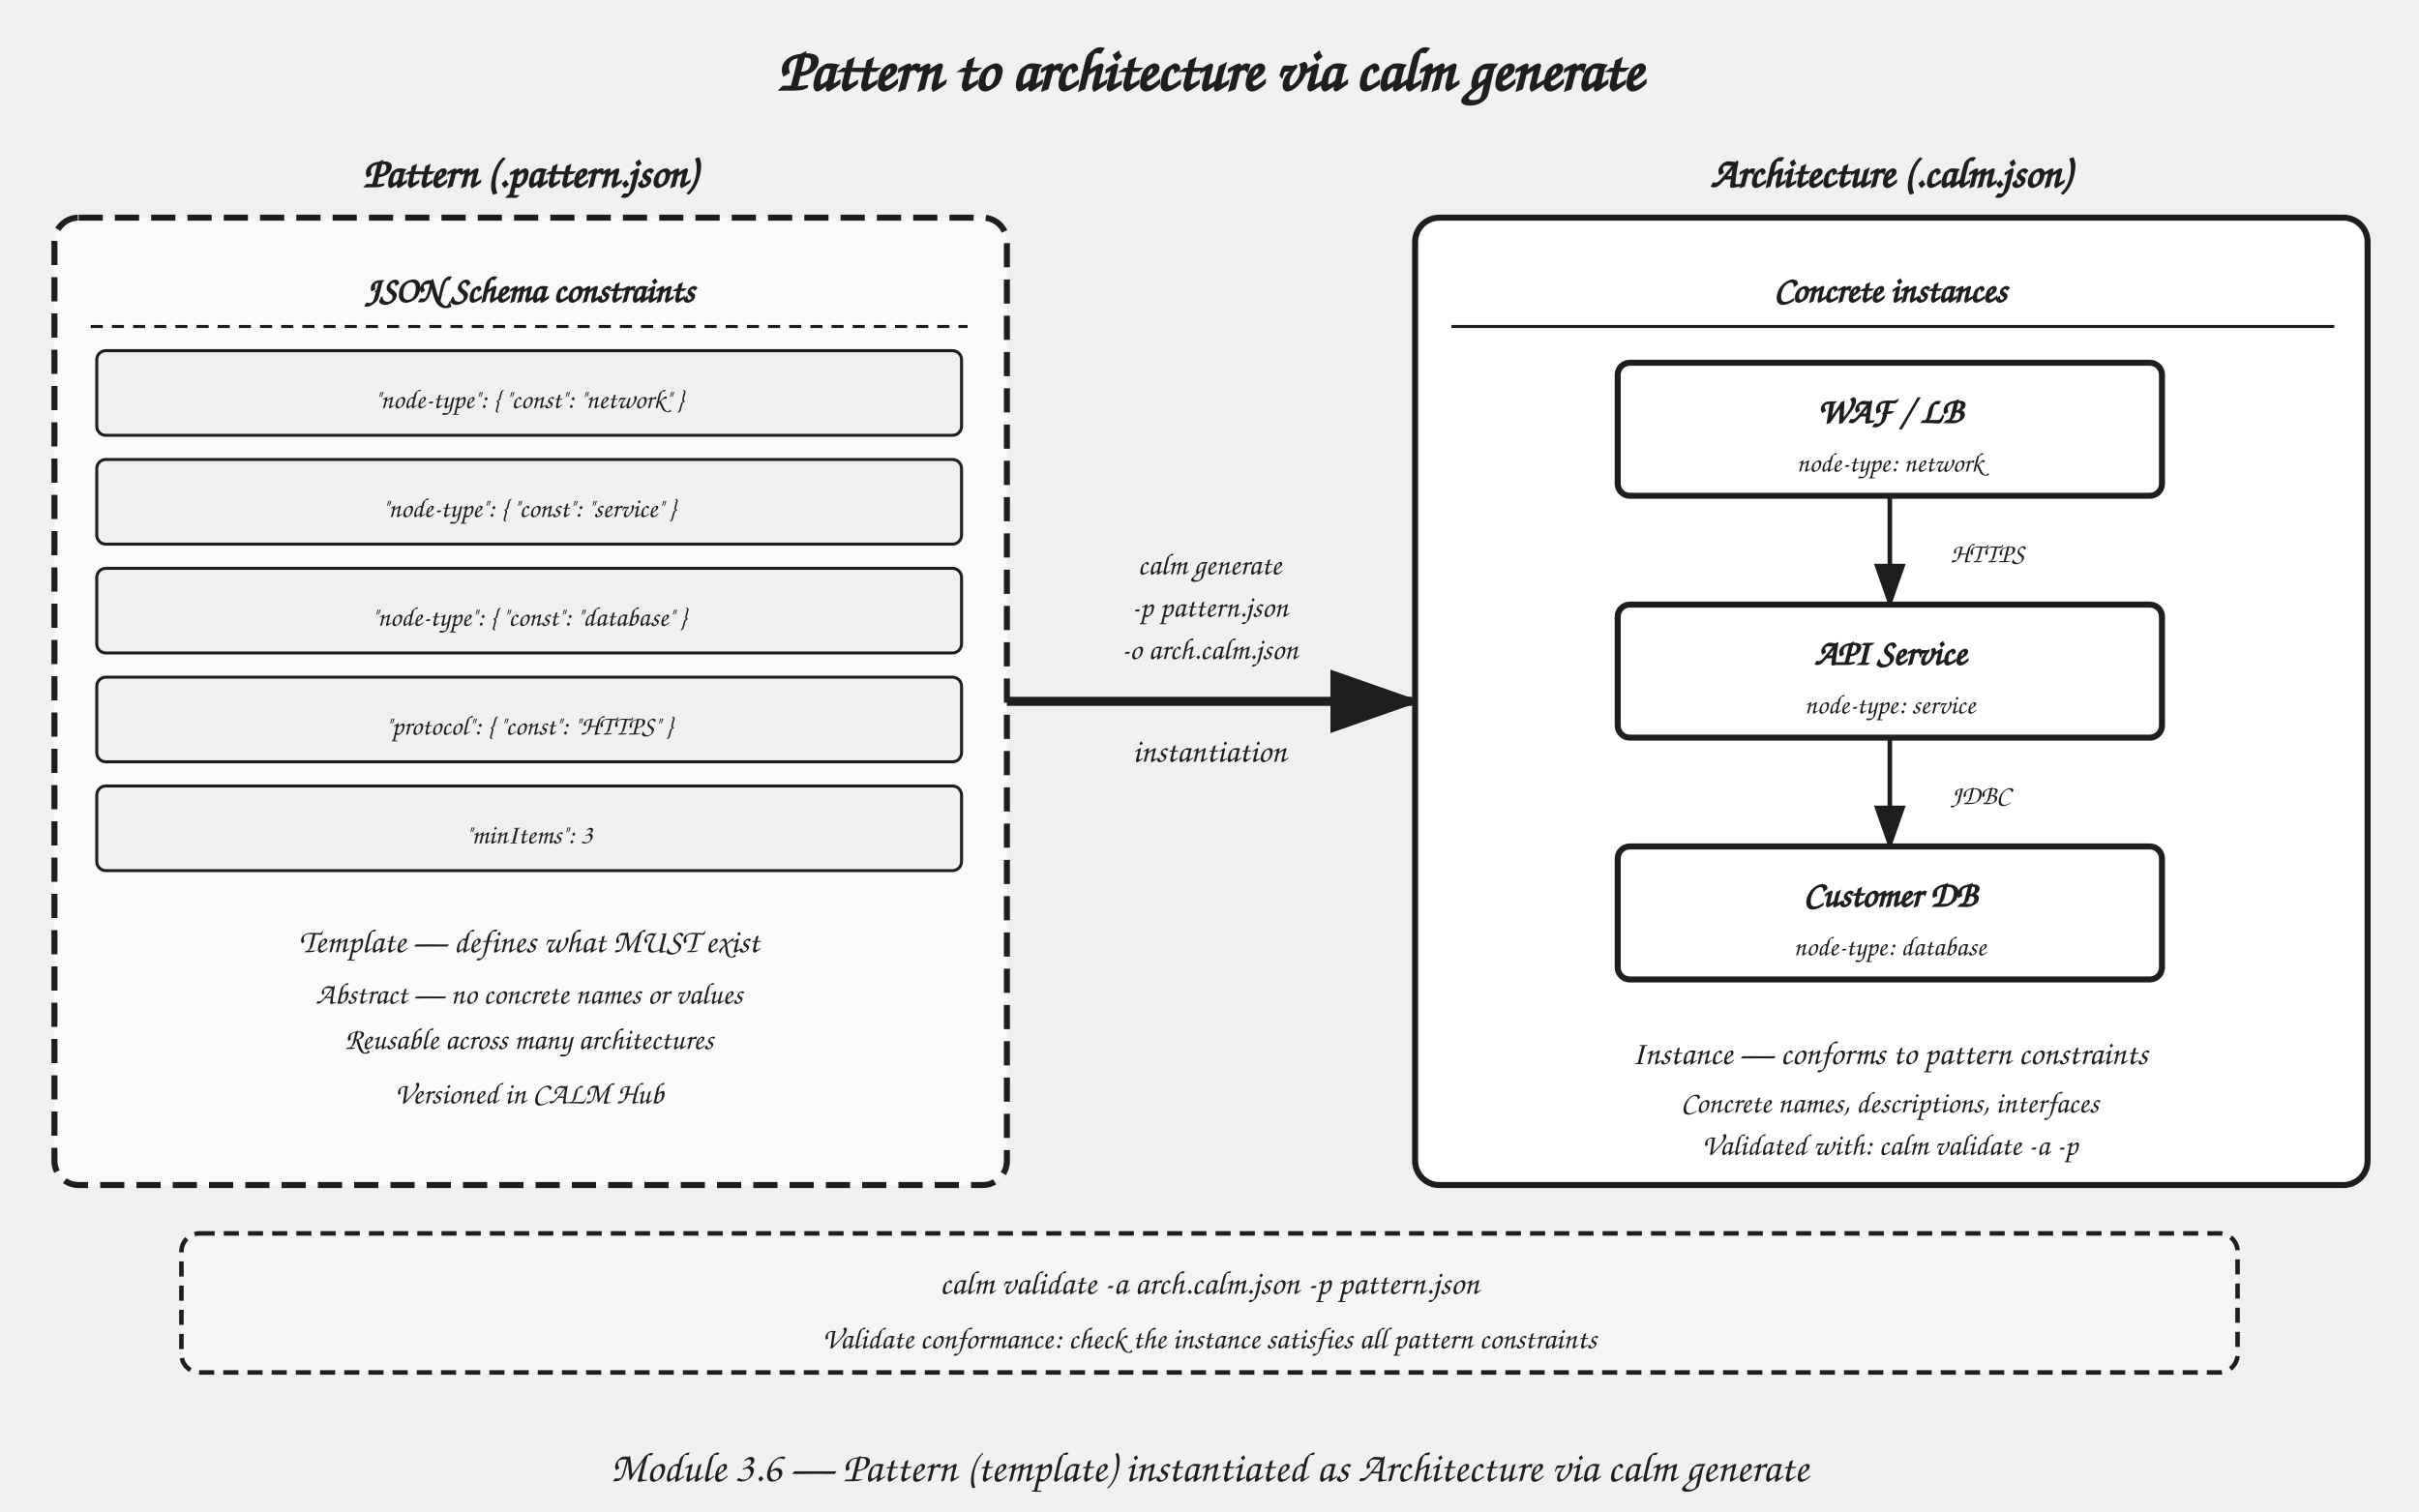
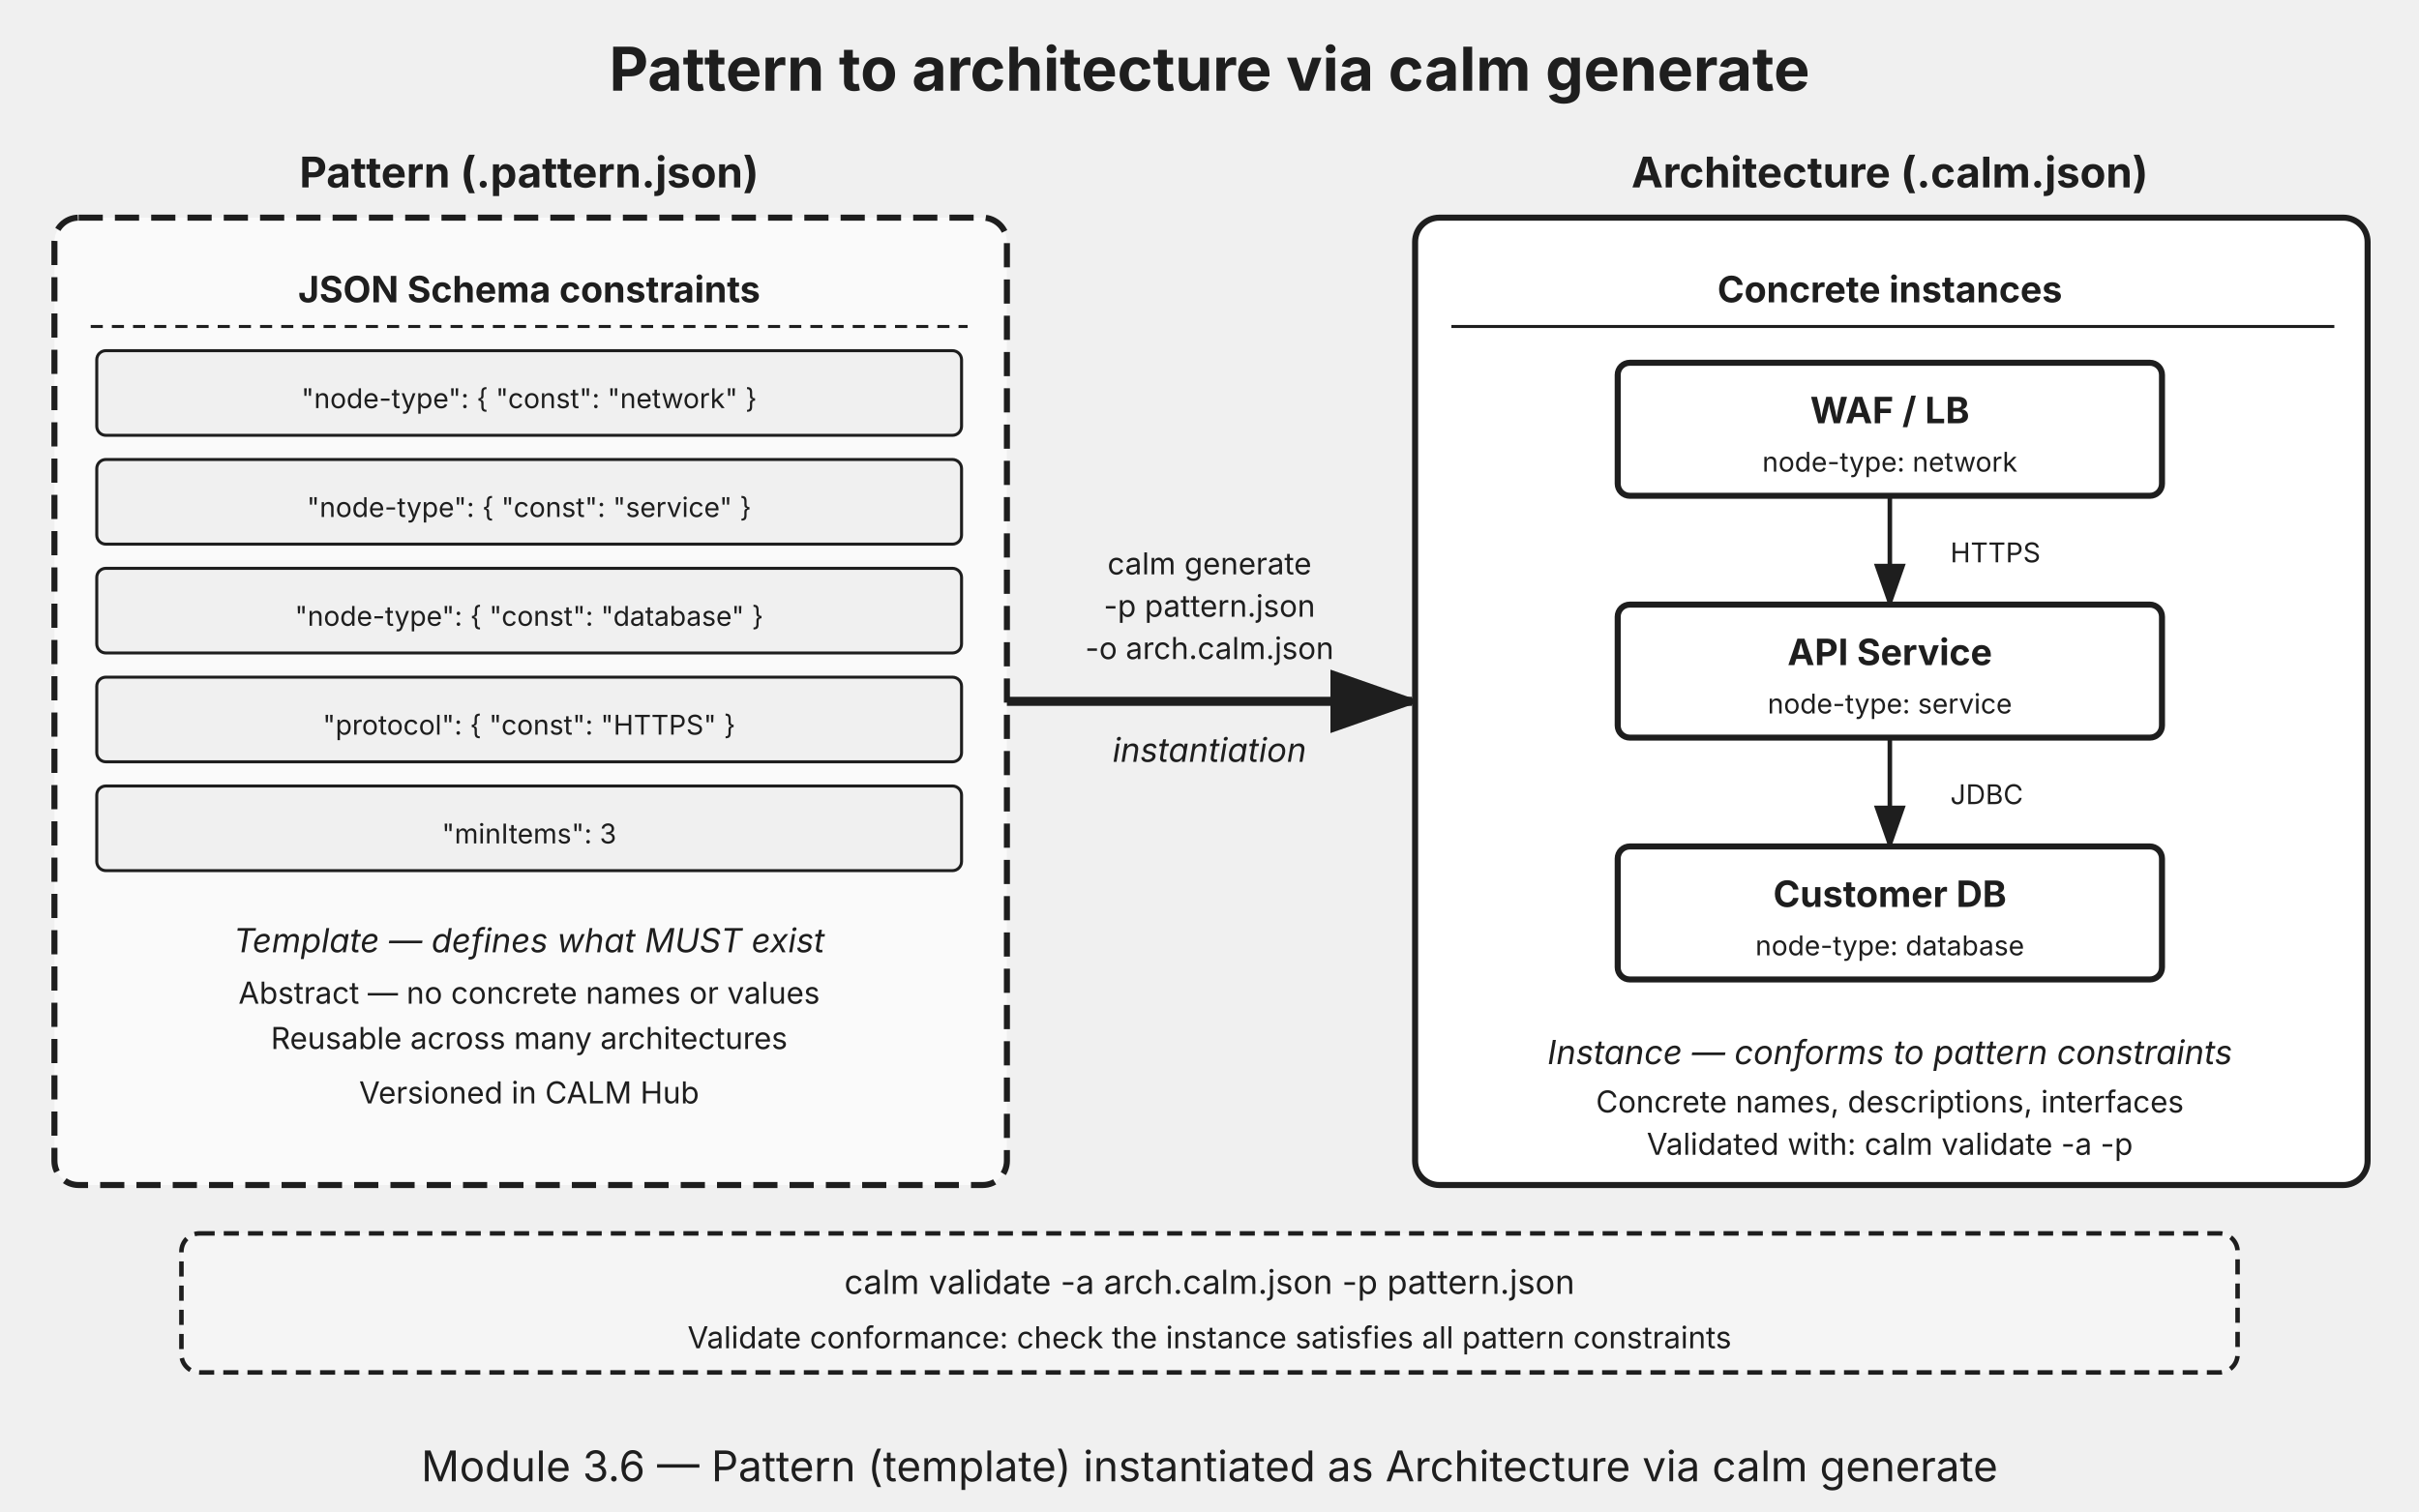
<svg xmlns="http://www.w3.org/2000/svg" viewBox="0 0 800 500" width="800" height="500" style="background:#ffffff">
  <defs>
    <marker id="arr" markerWidth="10" markerHeight="7" refX="9" refY="3.5" orient="auto">
      <polygon points="0 0, 10 3.5, 0 7" fill="#1e1e1e" />
    </marker>
  </defs>
-   <style>text { font-family: Virgil, 'Segoe UI Emoji', cursive; fill: #1e1e1e; }</style>
+   <style>text { font-family: Inter, system-ui, sans-serif; fill: #1e1e1e; }</style>
  <text x="400" y="30" font-size="20" text-anchor="middle" font-weight="bold">Pattern to architecture via calm generate</text>
  <text x="175" y="62" font-size="14" text-anchor="middle" font-weight="bold">Pattern (.pattern.json)</text>
  <rect x="18" y="72" width="315" height="320" rx="8" fill="#fafafa" stroke="#1e1e1e" stroke-width="2" stroke-dasharray="8,4" />
  <text x="175" y="100" font-size="12" text-anchor="middle" font-weight="bold">JSON Schema constraints</text>
  <line x1="30" y1="108" x2="320" y2="108" stroke="#1e1e1e" stroke-width="1" stroke-dasharray="4,3" />
  <rect x="32" y="116" width="286" height="28" rx="3" fill="#f0f0f0" stroke="#1e1e1e" stroke-width="1" />
  <text x="175" y="135" font-size="9" text-anchor="middle" font-family="monospace">"node-type": { "const": "network" }</text>
  <rect x="32" y="152" width="286" height="28" rx="3" fill="#f0f0f0" stroke="#1e1e1e" stroke-width="1" />
  <text x="175" y="171" font-size="9" text-anchor="middle" font-family="monospace">"node-type": { "const": "service" }</text>
  <rect x="32" y="188" width="286" height="28" rx="3" fill="#f0f0f0" stroke="#1e1e1e" stroke-width="1" />
  <text x="175" y="207" font-size="9" text-anchor="middle" font-family="monospace">"node-type": { "const": "database" }</text>
  <rect x="32" y="224" width="286" height="28" rx="3" fill="#f0f0f0" stroke="#1e1e1e" stroke-width="1" />
  <text x="175" y="243" font-size="9" text-anchor="middle" font-family="monospace">"protocol": { "const": "HTTPS" }</text>
  <rect x="32" y="260" width="286" height="28" rx="3" fill="#f0f0f0" stroke="#1e1e1e" stroke-width="1" />
  <text x="175" y="279" font-size="9" text-anchor="middle" font-family="monospace">"minItems": 3</text>
  <text x="175" y="315" font-size="11" text-anchor="middle" fill="#555" font-style="italic">Template — defines what MUST exist</text>
  <text x="175" y="332" font-size="10" text-anchor="middle" fill="#777">Abstract — no concrete names or values</text>
  <text x="175" y="347" font-size="10" text-anchor="middle" fill="#777">Reusable across many architectures</text>
  <text x="175" y="365" font-size="10" text-anchor="middle" fill="#777">Versioned in CALM Hub</text>
  <text x="400" y="190" font-size="10" text-anchor="middle" font-family="monospace, Courier New, monospace">calm generate</text>
  <text x="400" y="204" font-size="10" text-anchor="middle" font-family="monospace, Courier New, monospace">-p pattern.json</text>
  <text x="400" y="218" font-size="10" text-anchor="middle" font-family="monospace, Courier New, monospace">-o arch.calm.json</text>
  <line x1="333" y1="232" x2="467" y2="232" stroke="#1e1e1e" stroke-width="3" marker-end="url(#arr)" />
  <text x="400" y="252" font-size="11" text-anchor="middle" fill="#555" font-style="italic">instantiation</text>
  <text x="625" y="62" font-size="14" text-anchor="middle" font-weight="bold">Architecture (.calm.json)</text>
  <rect x="468" y="72" width="315" height="320" rx="8" fill="#ffffff" stroke="#1e1e1e" stroke-width="2" />
  <text x="625" y="100" font-size="12" text-anchor="middle" font-weight="bold">Concrete instances</text>
  <line x1="480" y1="108" x2="772" y2="108" stroke="#1e1e1e" stroke-width="1" />
  <rect x="535" y="120" width="180" height="44" rx="4" fill="#ffffff" stroke="#1e1e1e" stroke-width="2" />
  <text x="625" y="140" font-size="12" text-anchor="middle" font-weight="bold">WAF / LB</text>
  <text x="625" y="156" font-size="9" text-anchor="middle" fill="#555">node-type: network</text>
  <line x1="625" y1="164" x2="625" y2="200" stroke="#1e1e1e" stroke-width="1.5" marker-end="url(#arr)" />
  <text x="645" y="186" font-size="9">HTTPS</text>
  <rect x="535" y="200" width="180" height="44" rx="4" fill="#ffffff" stroke="#1e1e1e" stroke-width="2" />
  <text x="625" y="220" font-size="12" text-anchor="middle" font-weight="bold">API Service</text>
  <text x="625" y="236" font-size="9" text-anchor="middle" fill="#555">node-type: service</text>
  <line x1="625" y1="244" x2="625" y2="280" stroke="#1e1e1e" stroke-width="1.5" marker-end="url(#arr)" />
  <text x="645" y="266" font-size="9">JDBC</text>
  <rect x="535" y="280" width="180" height="44" rx="4" fill="#ffffff" stroke="#1e1e1e" stroke-width="2" />
  <text x="625" y="300" font-size="12" text-anchor="middle" font-weight="bold">Customer DB</text>
  <text x="625" y="316" font-size="9" text-anchor="middle" fill="#555">node-type: database</text>
  <text x="625" y="352" font-size="11" text-anchor="middle" fill="#555" font-style="italic">Instance — conforms to pattern constraints</text>
  <text x="625" y="368" font-size="10" text-anchor="middle" fill="#777">Concrete names, descriptions, interfaces</text>
  <text x="625" y="382" font-size="10" text-anchor="middle" fill="#777">Validated with: calm validate -a -p</text>
  <rect x="60" y="408" width="680" height="46" rx="6" fill="#f5f5f5" stroke="#1e1e1e" stroke-width="1.5" stroke-dasharray="5,3" />
  <text x="400" y="428" font-size="11" text-anchor="middle" font-family="monospace">calm validate -a arch.calm.json -p pattern.json</text>
  <text x="400" y="446" font-size="10" text-anchor="middle" fill="#555">Validate conformance: check the instance satisfies all pattern constraints</text>
  <text x="400" y="490" font-size="14" text-anchor="middle" fill="#757575">Module 3.6 — Pattern (template) instantiated as Architecture via calm generate</text>
</svg>
